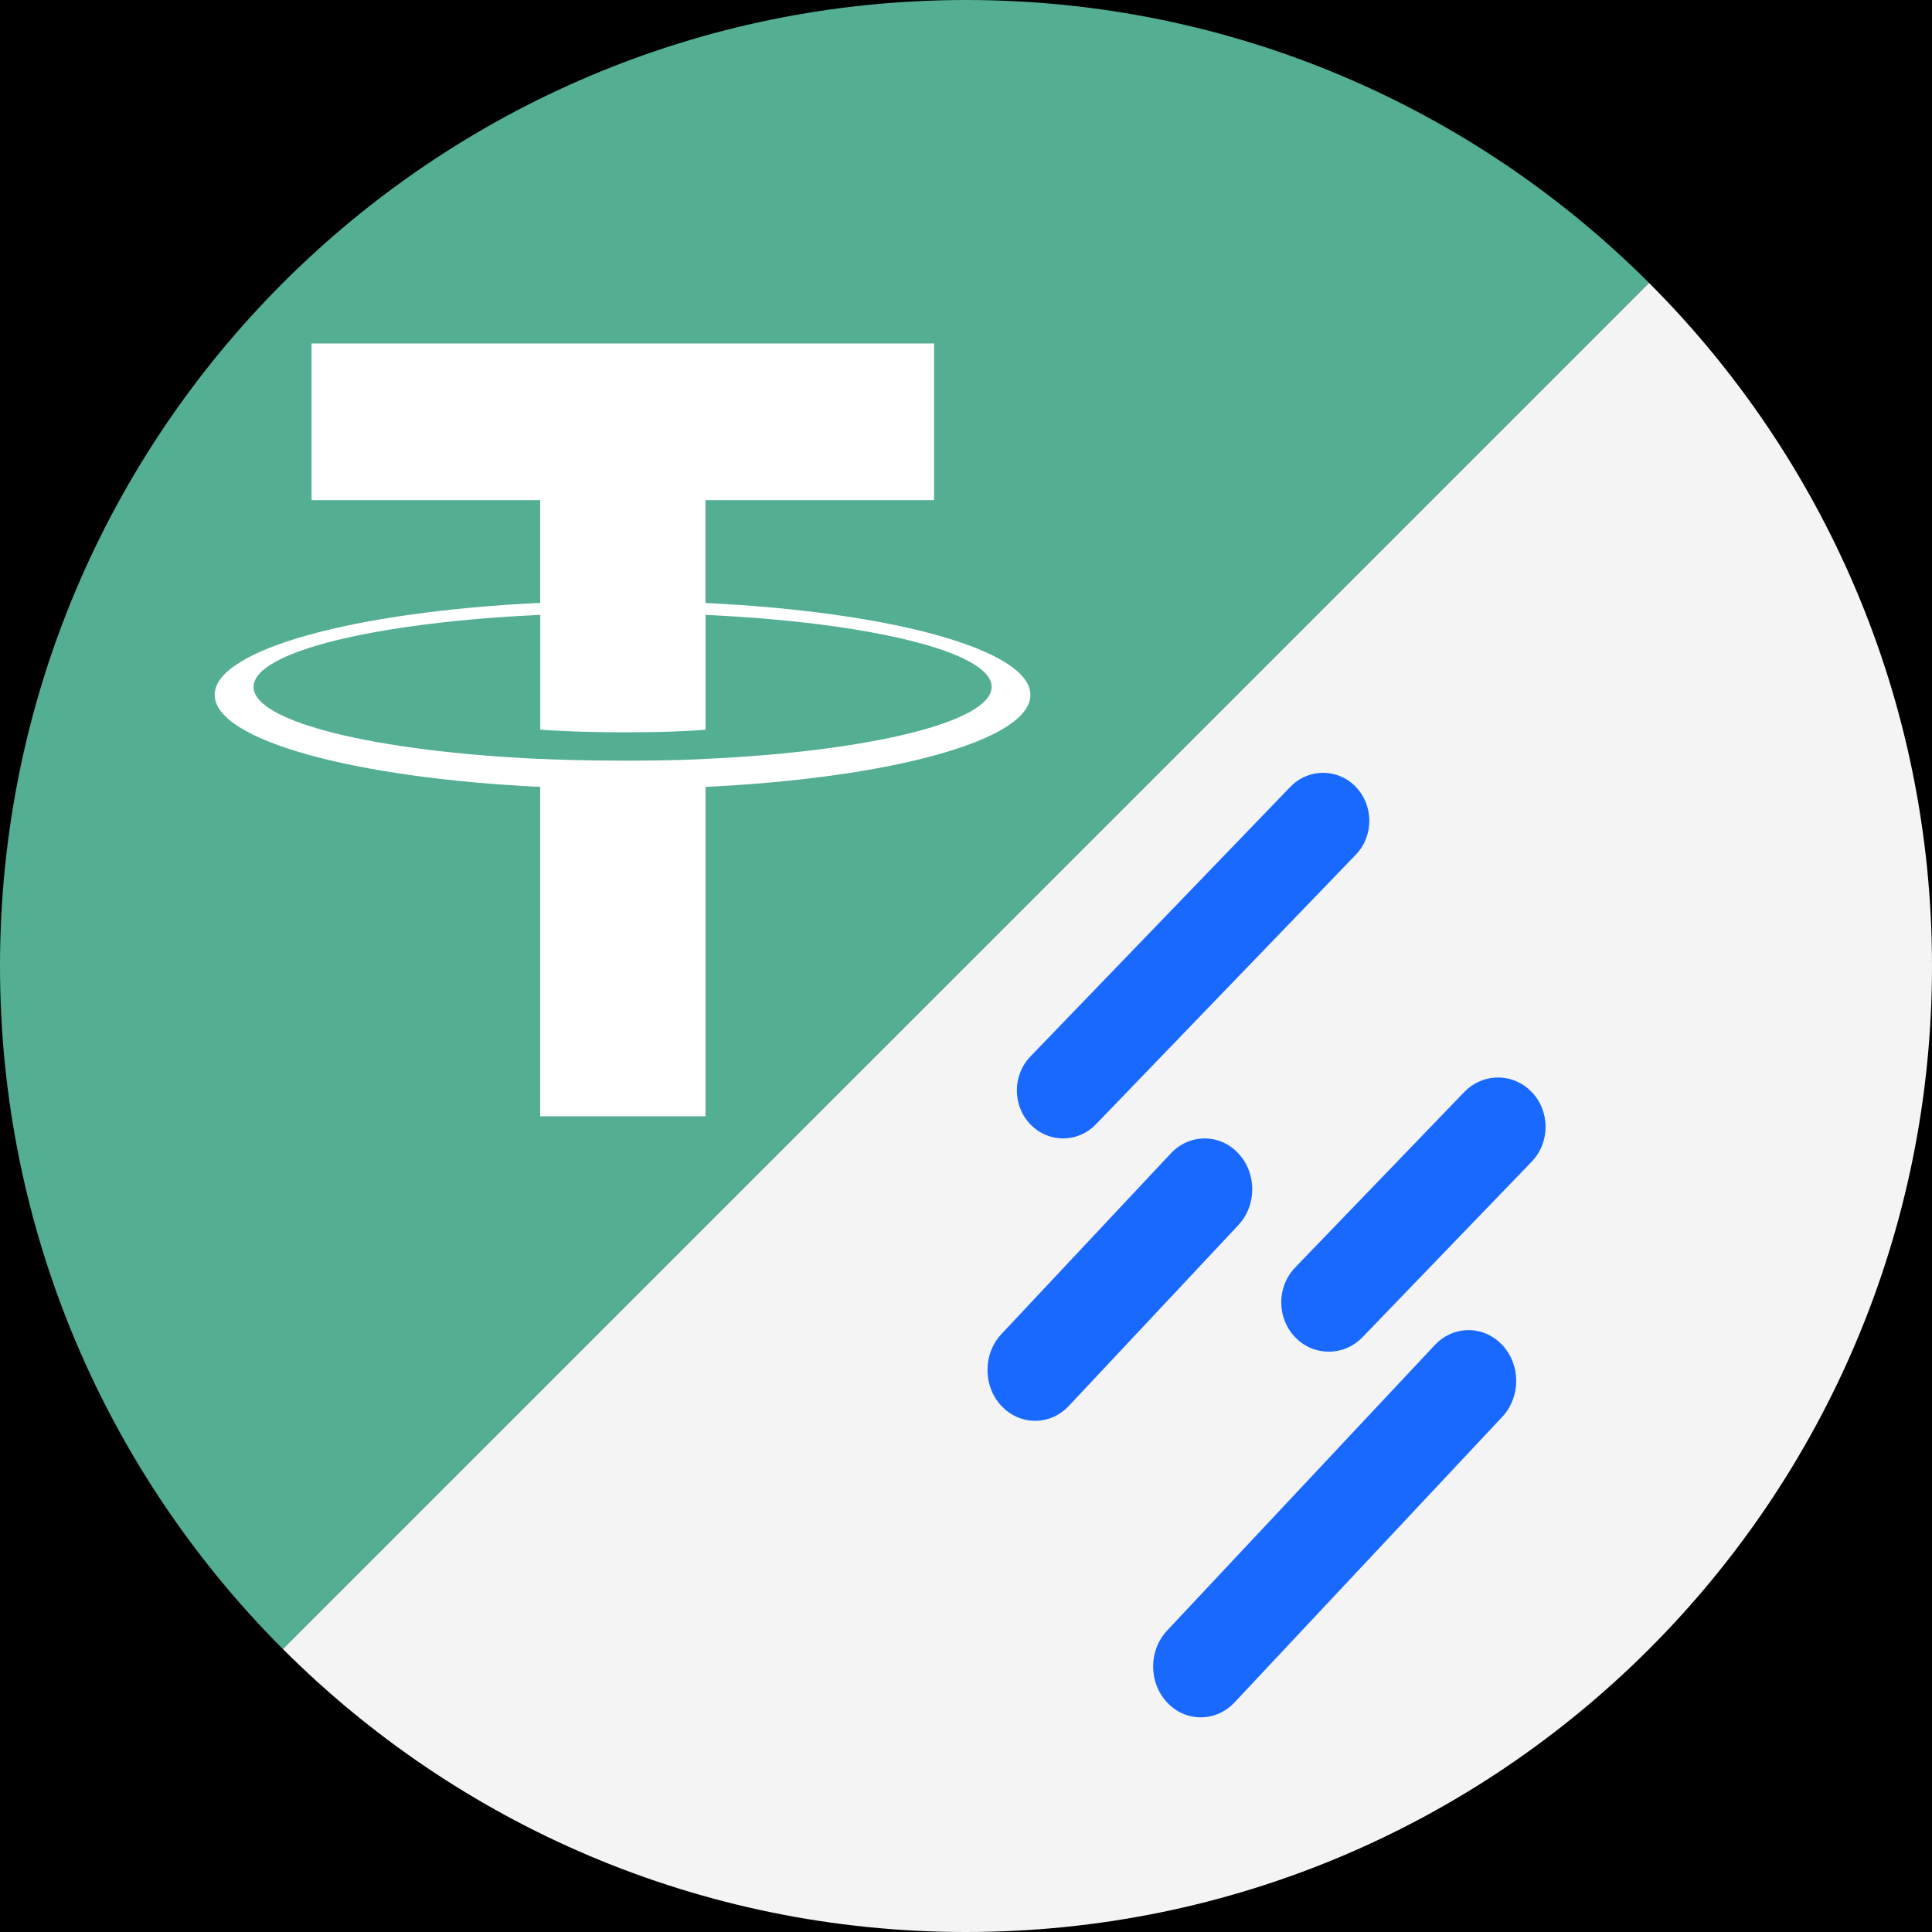
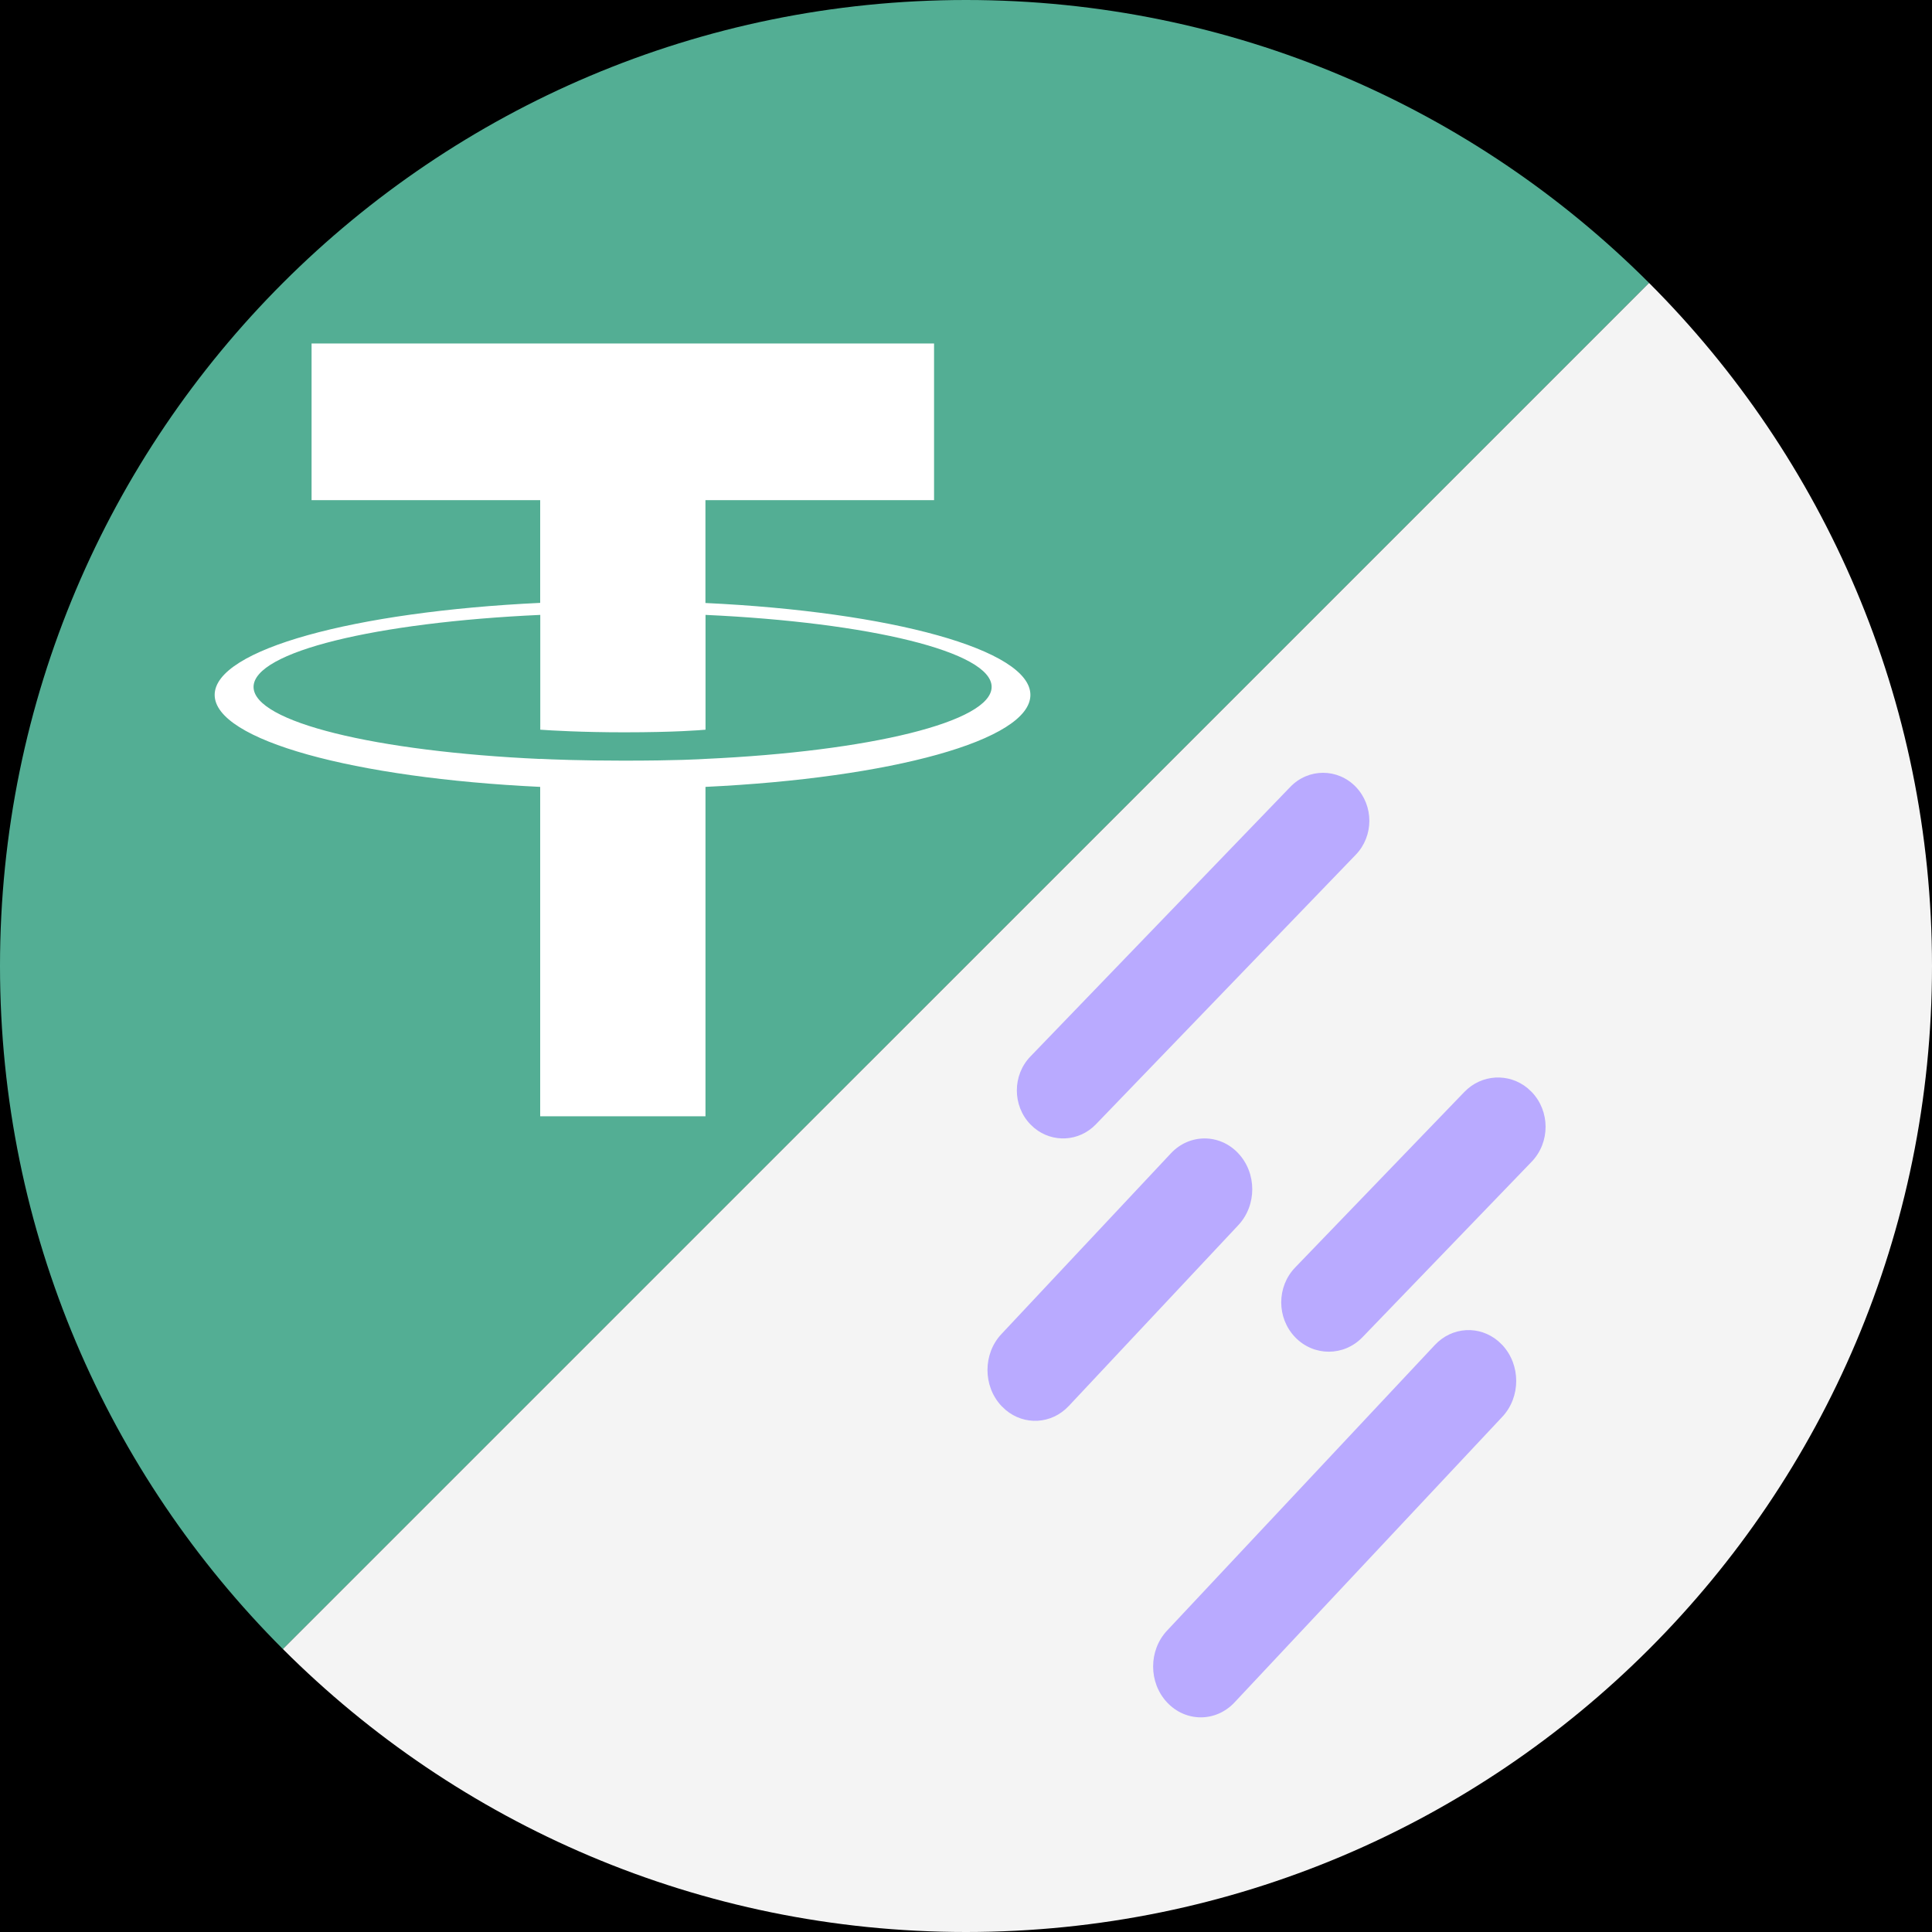
<svg xmlns="http://www.w3.org/2000/svg" width="45px" height="45px" viewBox="0 0 45 45" version="1.1" style="background: #000000;">
  <g id="USDT" stroke="none" stroke-width="1" fill="none" fill-rule="evenodd">
    <rect fill="#000000" x="0" y="0" width="45" height="45" />
    <g id="编组-2">
      <g id="tether-seeklogo.com" fill-rule="nonzero">
        <path d="M22.5,0 C28.713,0 34.339,2.519 38.411,6.591 L6.59,38.411 C2.519,34.339 0,28.714 0,22.5 C0,10.071 10.073,0 22.5,0 Z" id="形状结合" fill="#53AE94" />
        <path d="M16.431,14.044 L16.431,11.649 L21.756,11.649 L21.756,8 L7.257,8 L7.257,11.649 L12.582,11.649 L12.582,14.042 C8.254,14.247 5,15.129 5,16.185 C5,17.241 8.256,18.123 12.582,18.328 L12.582,26 L16.432,26 L16.432,18.328 C20.752,18.123 24,17.242 24,16.186 C24,15.131 20.752,14.25 16.432,14.045 M16.432,17.678 L16.432,17.676 C16.324,17.683 15.766,17.717 14.523,17.717 C13.529,17.717 12.83,17.688 12.584,17.675 L12.584,17.678 C8.76,17.504 5.906,16.819 5.906,16 C5.906,15.18 8.761,14.496 12.584,14.322 L12.584,16.996 C12.834,17.014 13.551,17.057 14.539,17.057 C15.727,17.057 16.323,17.006 16.433,16.996 L16.433,14.322 C20.249,14.497 23.097,15.182 23.097,15.999 C23.097,16.815 20.248,17.501 16.433,17.676" id="形状结合" fill="#FFFFFF" />
      </g>
      <g id="编组" transform="translate(6, 6)">
        <path d="M39,16.5 C39,28.928 28.928,39 16.5,39 C10.287,39 4.661,36.481 0.589,32.409 L32.41,0.59 C36.482,4.662 39,10.287 39,16.5 Z" id="形状结合" fill="#F4F4F4" fill-rule="nonzero" />
-         <path d="M28.894,25.235 L28.991,25.327 C29.424,25.79 29.424,26.539 28.991,27.001 L22.754,33.653 C22.32,34.116 21.618,34.116 21.184,33.653 C20.75,33.191 20.75,32.441 21.184,31.979 L27.421,25.327 C27.824,24.898 28.458,24.867 28.894,25.235 Z M22.842,20.863 C23.276,21.325 23.276,22.075 22.842,22.537 L18.895,26.747 C18.492,27.177 17.857,27.207 17.422,26.839 L17.325,26.747 C16.892,26.285 16.892,25.535 17.325,25.073 L21.273,20.863 C21.706,20.401 22.409,20.401 22.842,20.863 Z M29.579,19.344 L29.675,19.433 C30.108,19.882 30.108,20.61 29.675,21.059 L25.734,25.147 C25.301,25.596 24.599,25.596 24.167,25.147 C23.734,24.698 23.734,23.971 24.167,23.522 L28.108,19.433 C28.51,19.017 29.144,18.987 29.579,19.344 Z M25.579,12.327 C26,12.764 26,13.472 25.579,13.908 L19.524,20.189 C19.133,20.594 18.517,20.623 18.094,20.276 L18,20.189 C17.579,19.752 17.579,19.045 18,18.608 L24.055,12.327 C24.476,11.891 25.158,11.891 25.579,12.327 Z" id="形状结合" fill="#1969FF" />
+         <path d="M28.894,25.235 L28.991,25.327 C29.424,25.79 29.424,26.539 28.991,27.001 L22.754,33.653 C22.32,34.116 21.618,34.116 21.184,33.653 C20.75,33.191 20.75,32.441 21.184,31.979 L27.421,25.327 C27.824,24.898 28.458,24.867 28.894,25.235 Z M22.842,20.863 C23.276,21.325 23.276,22.075 22.842,22.537 L18.895,26.747 C18.492,27.177 17.857,27.207 17.422,26.839 L17.325,26.747 C16.892,26.285 16.892,25.535 17.325,25.073 L21.273,20.863 C21.706,20.401 22.409,20.401 22.842,20.863 Z M29.579,19.344 L29.675,19.433 C30.108,19.882 30.108,20.61 29.675,21.059 L25.734,25.147 C25.301,25.596 24.599,25.596 24.167,25.147 C23.734,24.698 23.734,23.971 24.167,23.522 L28.108,19.433 C28.51,19.017 29.144,18.987 29.579,19.344 Z M25.579,12.327 C26,12.764 26,13.472 25.579,13.908 L19.524,20.189 C19.133,20.594 18.517,20.623 18.094,20.276 L18,20.189 C17.579,19.752 17.579,19.045 18,18.608 L24.055,12.327 C24.476,11.891 25.158,11.891 25.579,12.327 Z" id="形状结合" fill="#b9aaff" />
      </g>
    </g>
  </g>
</svg>
